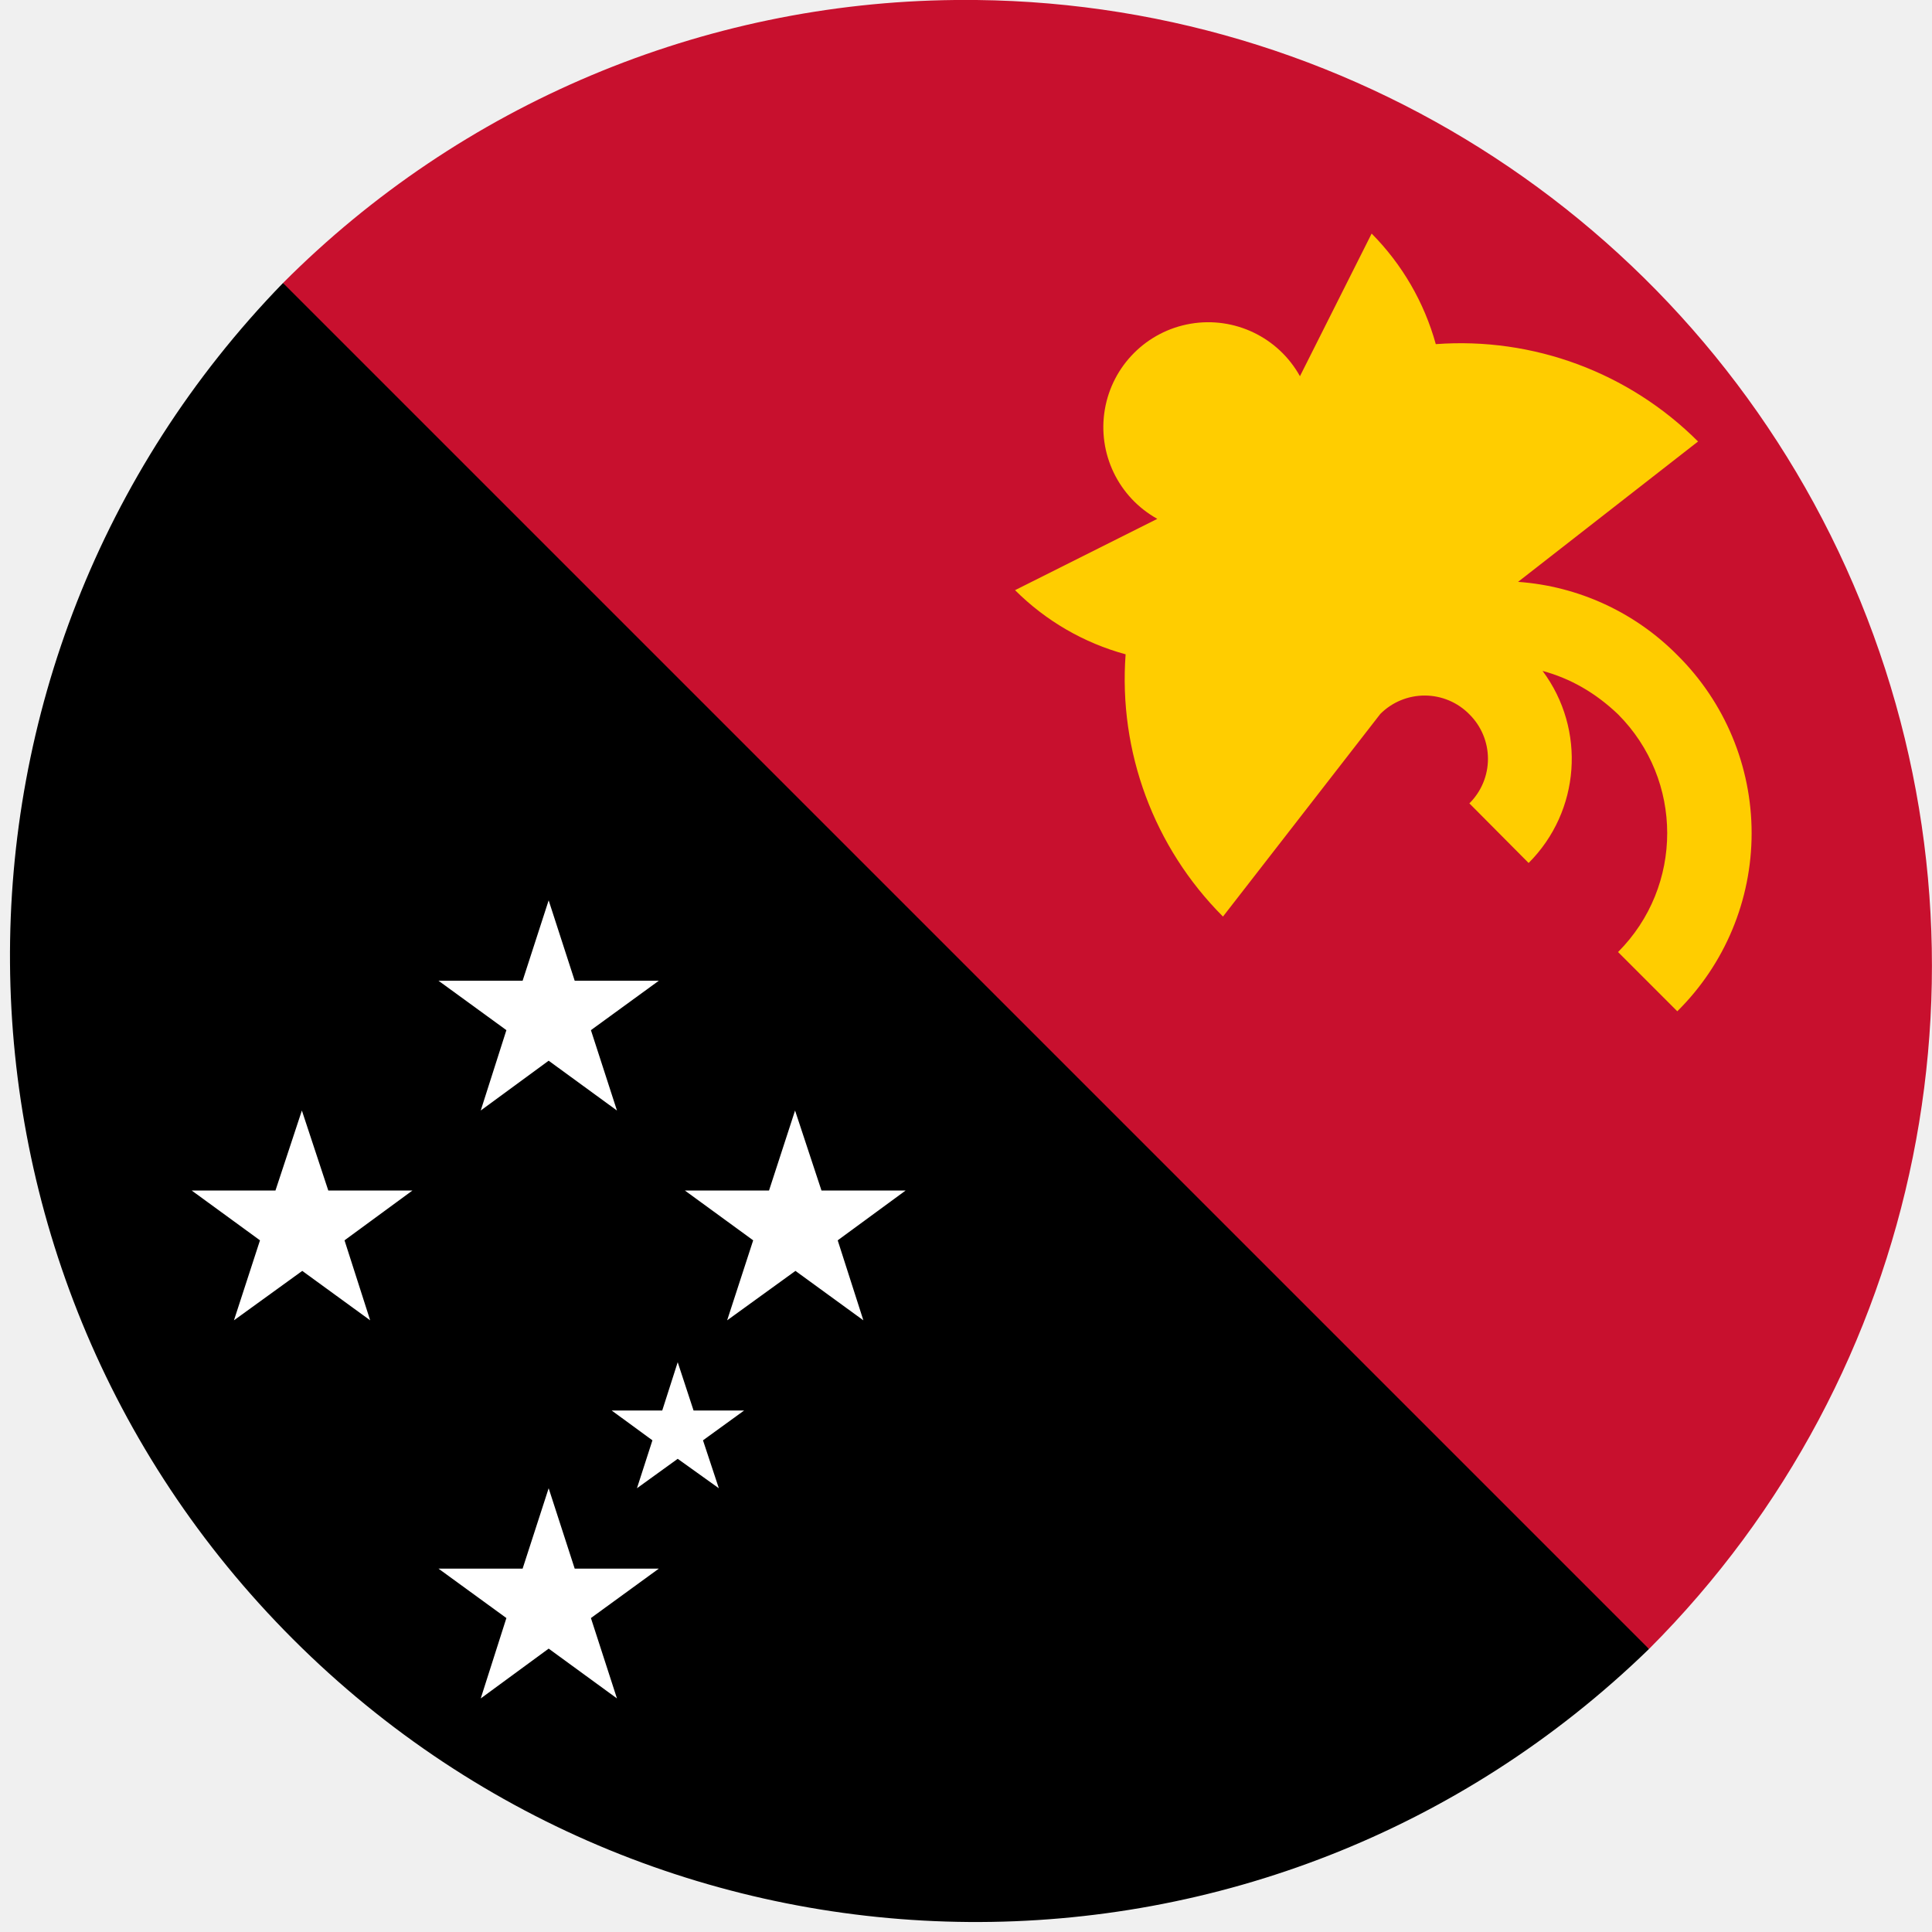
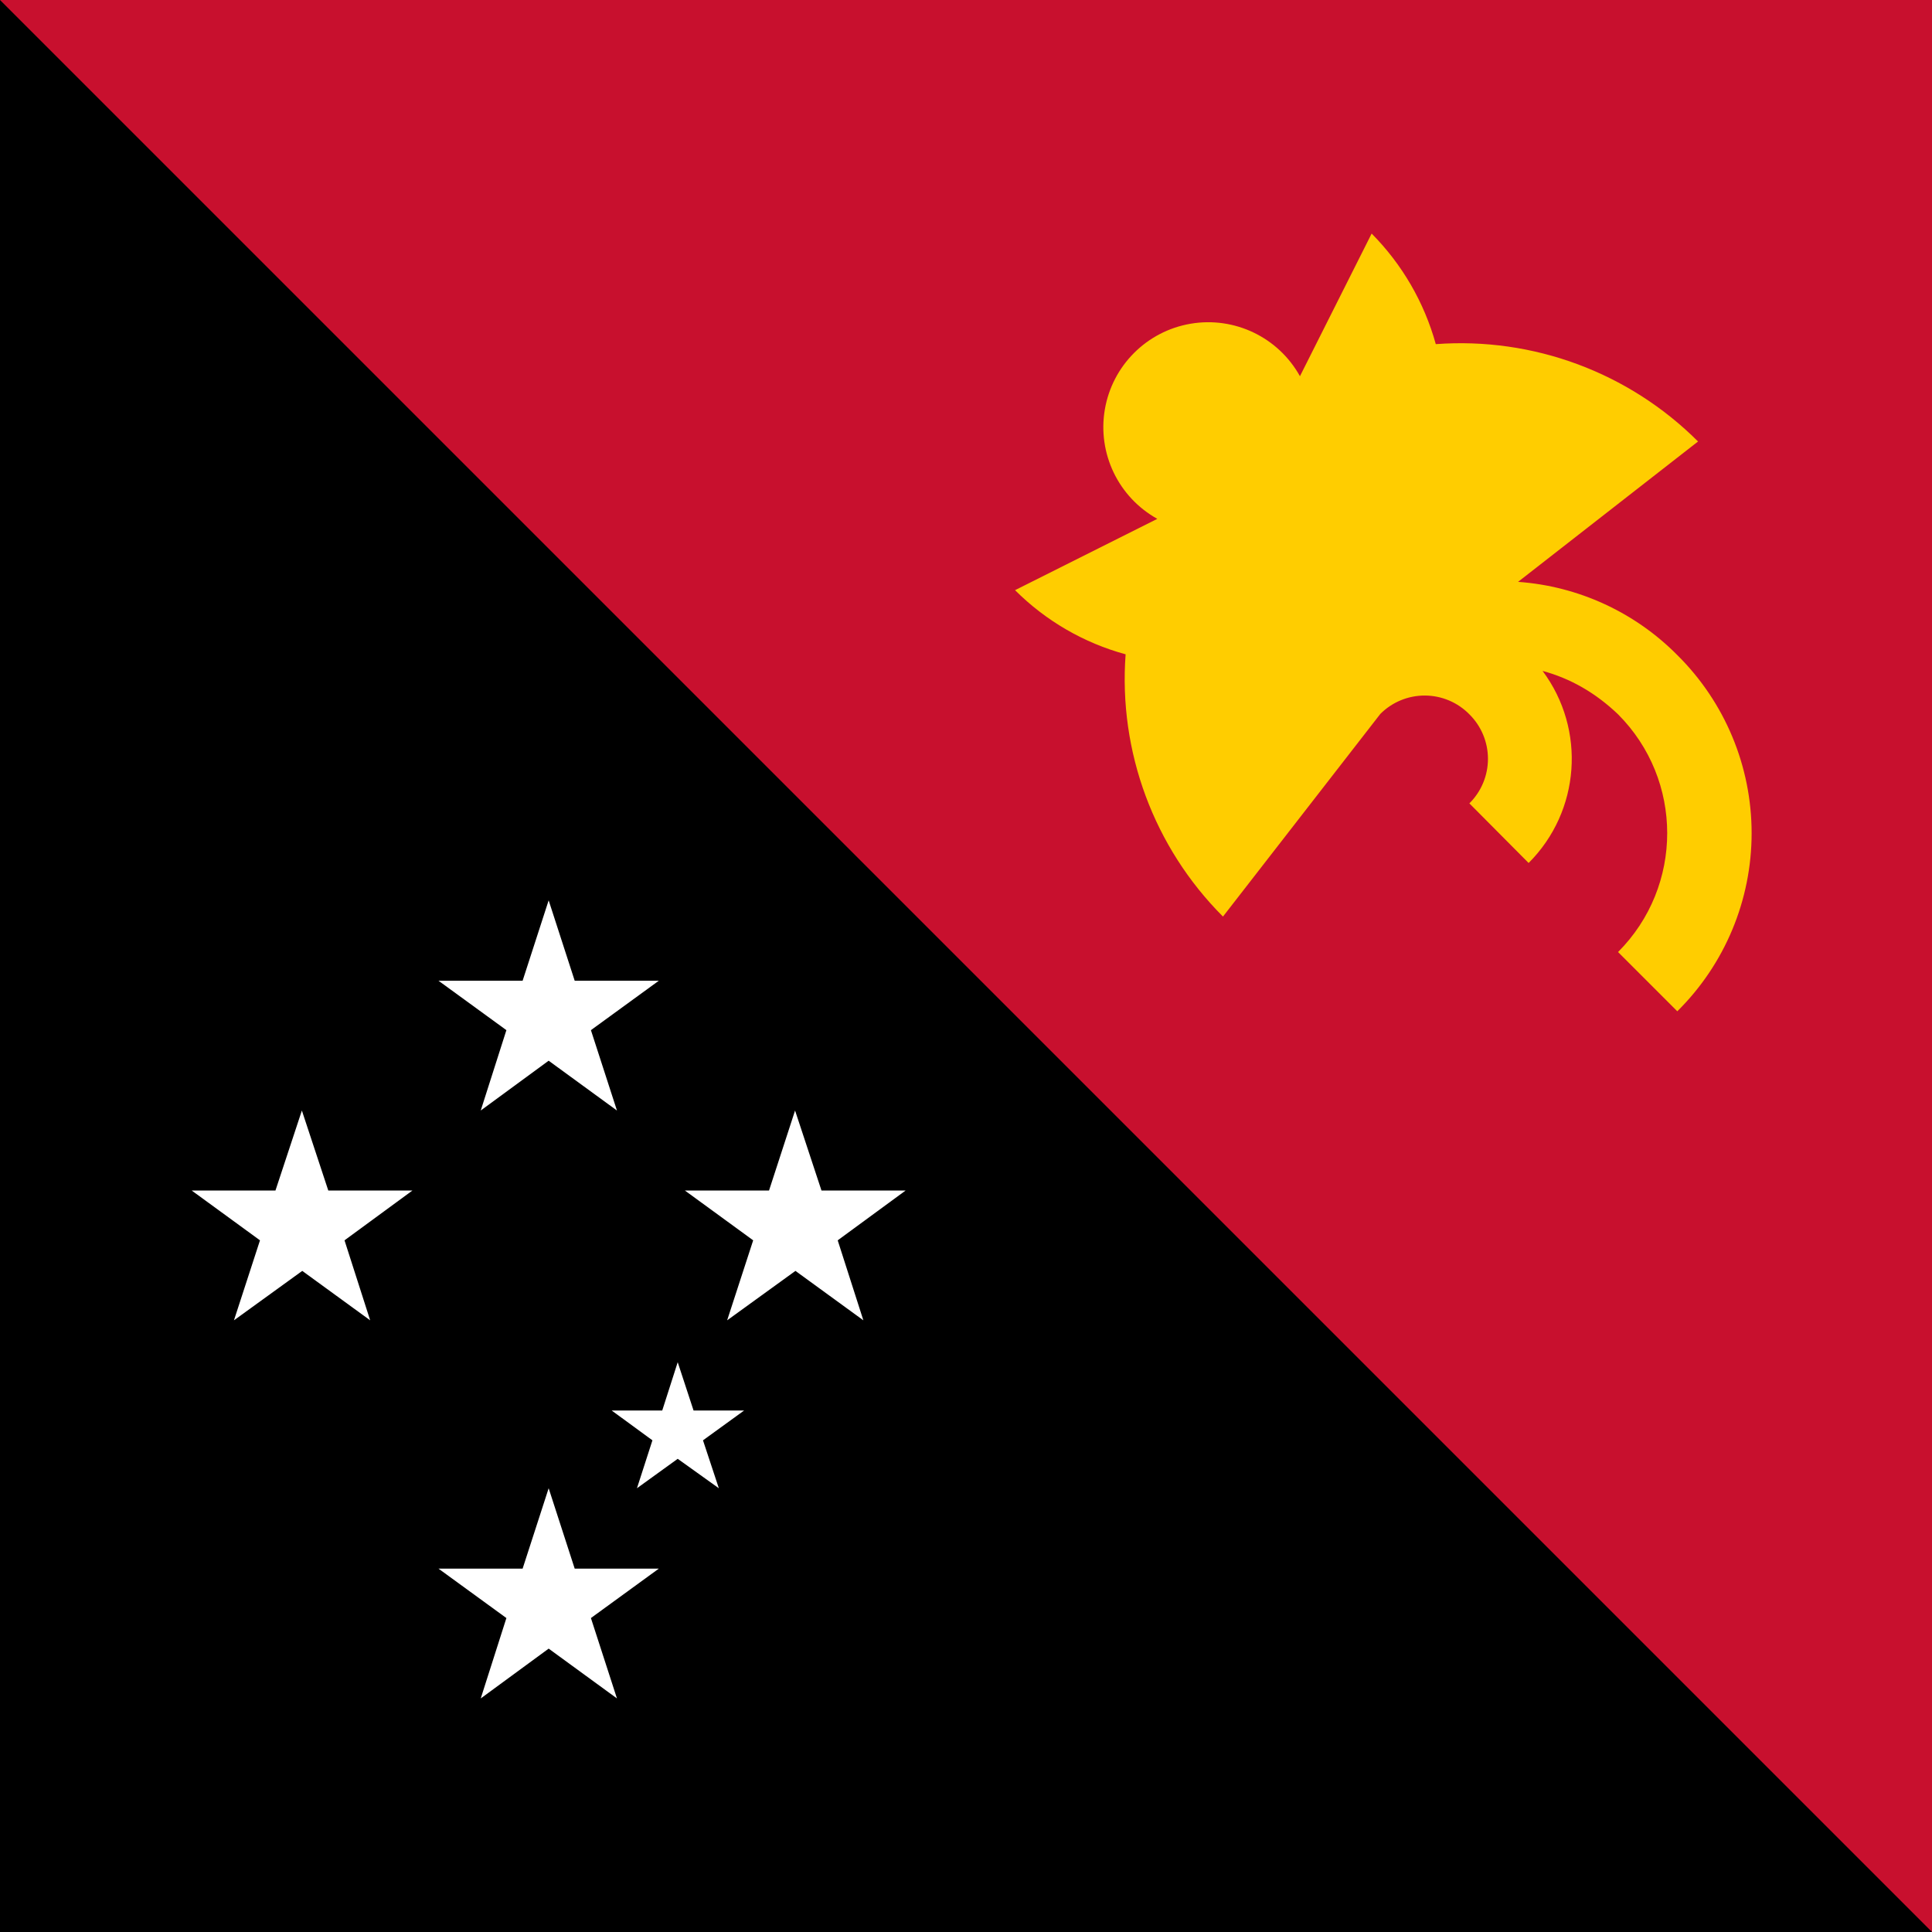
<svg xmlns="http://www.w3.org/2000/svg" width="512" height="512" viewBox="0 0 512 512">
-   <g clip-path="url(#a)">
-     <path fill="#C8102E" d="m75 75 149 213 213 149A256 256 0 0 0 258.8 0h-5.7A255 255 0 0 0 75 75" />
-     <path fill="#000000" d="m75 75 362 362A256 256 0 0 1 75 75" />
-   </g>
-   <path fill="#FFFFFF" d="m179.6 361 4.2 12.8h13.4l-10.9 7.9 4.2 12.7-10.9-7.8-10.8 7.8 4.1-12.7-10.8-7.9h13.4zm-34.2-122.4 6.9 21.3h22.3l-18 13.1 6.9 21.3-18.1-13.2-18 13.2 6.8-21.3-18-13.1h22.3zm0 155.8 6.9 21.3h22.3l-18 13.1 6.9 21.3-18.1-13.2-18 13.2 6.8-21.3-18-13.1h22.3zm65.3-100.1 7 21.2H240l-18 13.2 6.8 21.2-18-13.1-18.1 13.1 6.9-21.2-18.1-13.2h22.3zm-130.7 0 7 21.2h22.3l-18 13.2 6.8 21.2-18-13.1L62 349.9l6.9-21.2-18.1-13.2H73z" />
-   <path fill="#FFCD00" d="M444.5 173.6a66 66 0 0 0-42.2-19.4L450 117a89 89 0 0 0-69.5-25.8 67 67 0 0 0-17-29.3l-19 37.8a27.8 27.8 0 1 0-37.8 37.8L269 156.4a66 66 0 0 0 29.3 17 89 89 0 0 0 25.8 69.5l41.7-53.7a16.6 16.6 0 0 1 23.6.1 16.6 16.6 0 0 1 0 23.6l15.7 15.8a39 39 0 0 0 3.7-50.9q11.1 3 20 11.5a44.6 44.6 0 0 1 0 63l15.7 15.7a66.4 66.4 0 0 0 0-94.4" />
  <defs>
-     <clipPath id="a">
-       <path fill="#FFFFFF" d="M0 512V0h512v512z" />
+     <clipPath id="r">
+       <rect width="512" height="512" />
    </clipPath>
  </defs>
+   <g clip-path="url(#r)">
+     <path fill="#C8102E" d="M0 0h512v512H0z" />
+     <path fill="#000000" d="M512 512H0V0z" />
+     <path fill="#FFFFFF" d="m179.6 361 4.2 12.8h13.4l-10.9 7.9 4.2 12.7-10.9-7.8-10.8 7.8 4.1-12.7-10.8-7.9h13.4zm-34.2-122.4 6.9 21.3h22.3l-18 13.1 6.9 21.3-18.1-13.2-18 13.2 6.8-21.3-18-13.1h22.3zm0 155.8 6.9 21.3h22.3l-18 13.1 6.9 21.3-18.1-13.2-18 13.2 6.8-21.3-18-13.1h22.3zm65.3-100.1 7 21.2H240l-18 13.2 6.8 21.2-18-13.1-18.1 13.1 6.9-21.2-18.1-13.2h22.3zm-130.7 0 7 21.2h22.3l-18 13.2 6.8 21.2-18-13.1L62 349.9l6.9-21.2-18.1-13.2H73z" />
+     <path fill="#FFCD00" d="M444.5 173.6a66 66 0 0 0-42.2-19.4L450 117a89 89 0 0 0-69.5-25.8 67 67 0 0 0-17-29.3l-19 37.8a27.8 27.8 0 1 0-37.8 37.8L269 156.4a66 66 0 0 0 29.3 17 89 89 0 0 0 25.8 69.5l41.7-53.7a16.6 16.6 0 0 1 23.6.1 16.6 16.6 0 0 1 0 23.6l15.7 15.8a39 39 0 0 0 3.7-50.9q11.1 3 20 11.5a44.6 44.6 0 0 1 0 63l15.7 15.7a66.4 66.4 0 0 0 0-94.4" />
+   </g>
</svg>
